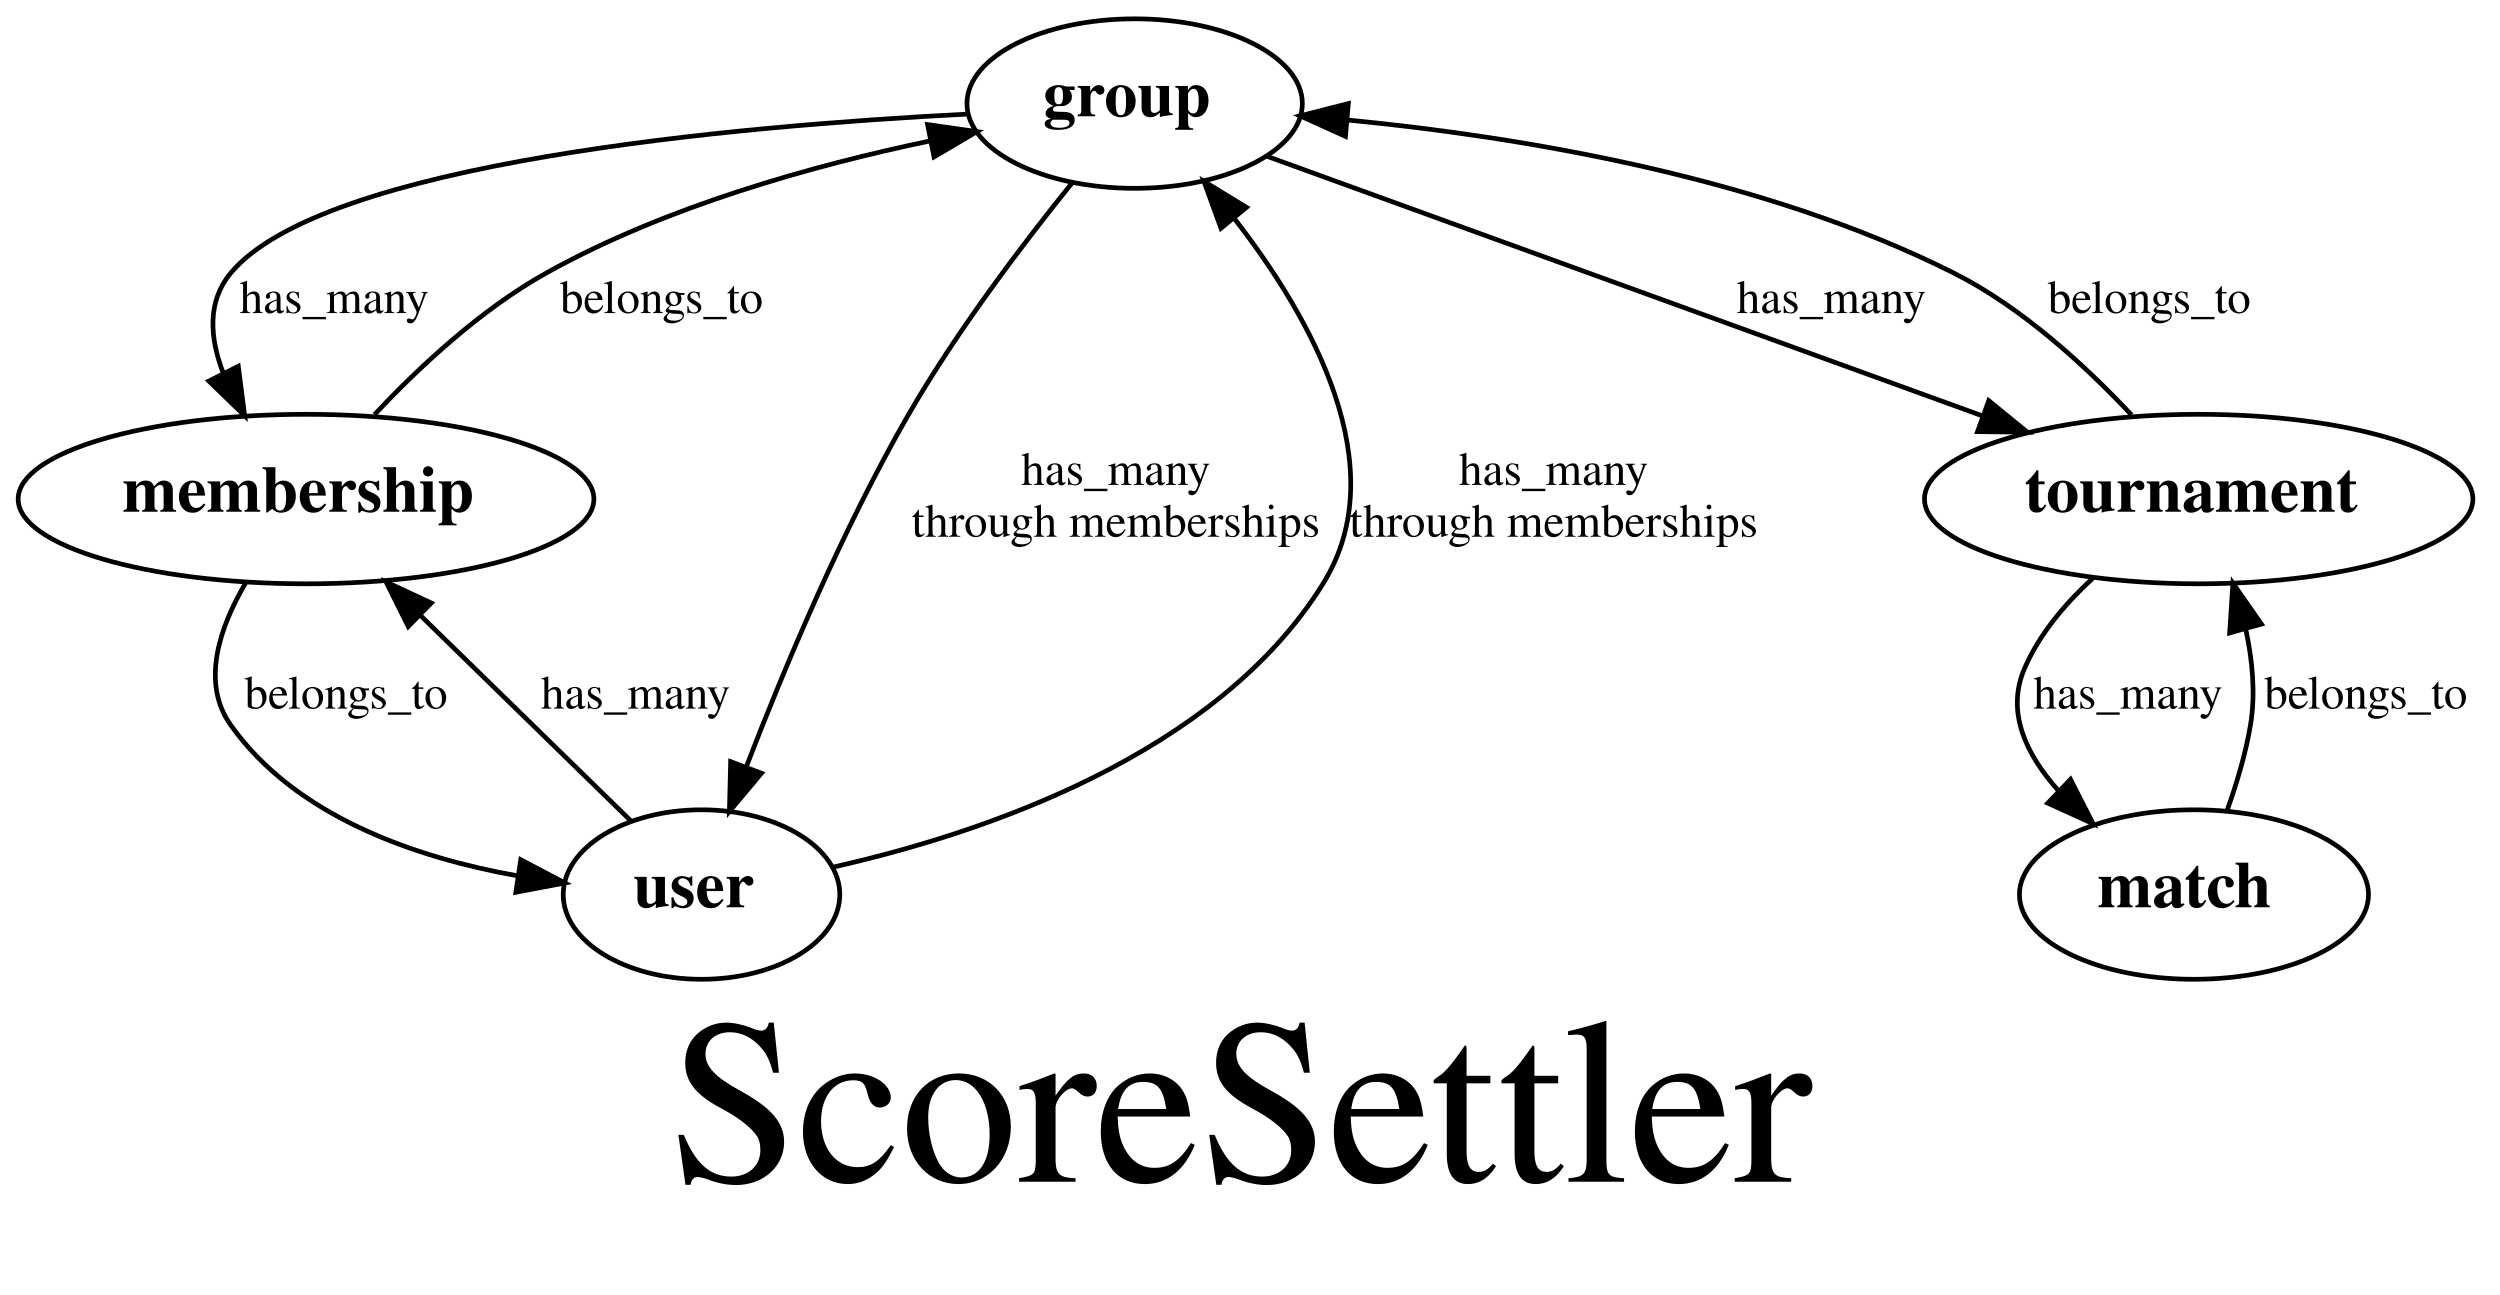
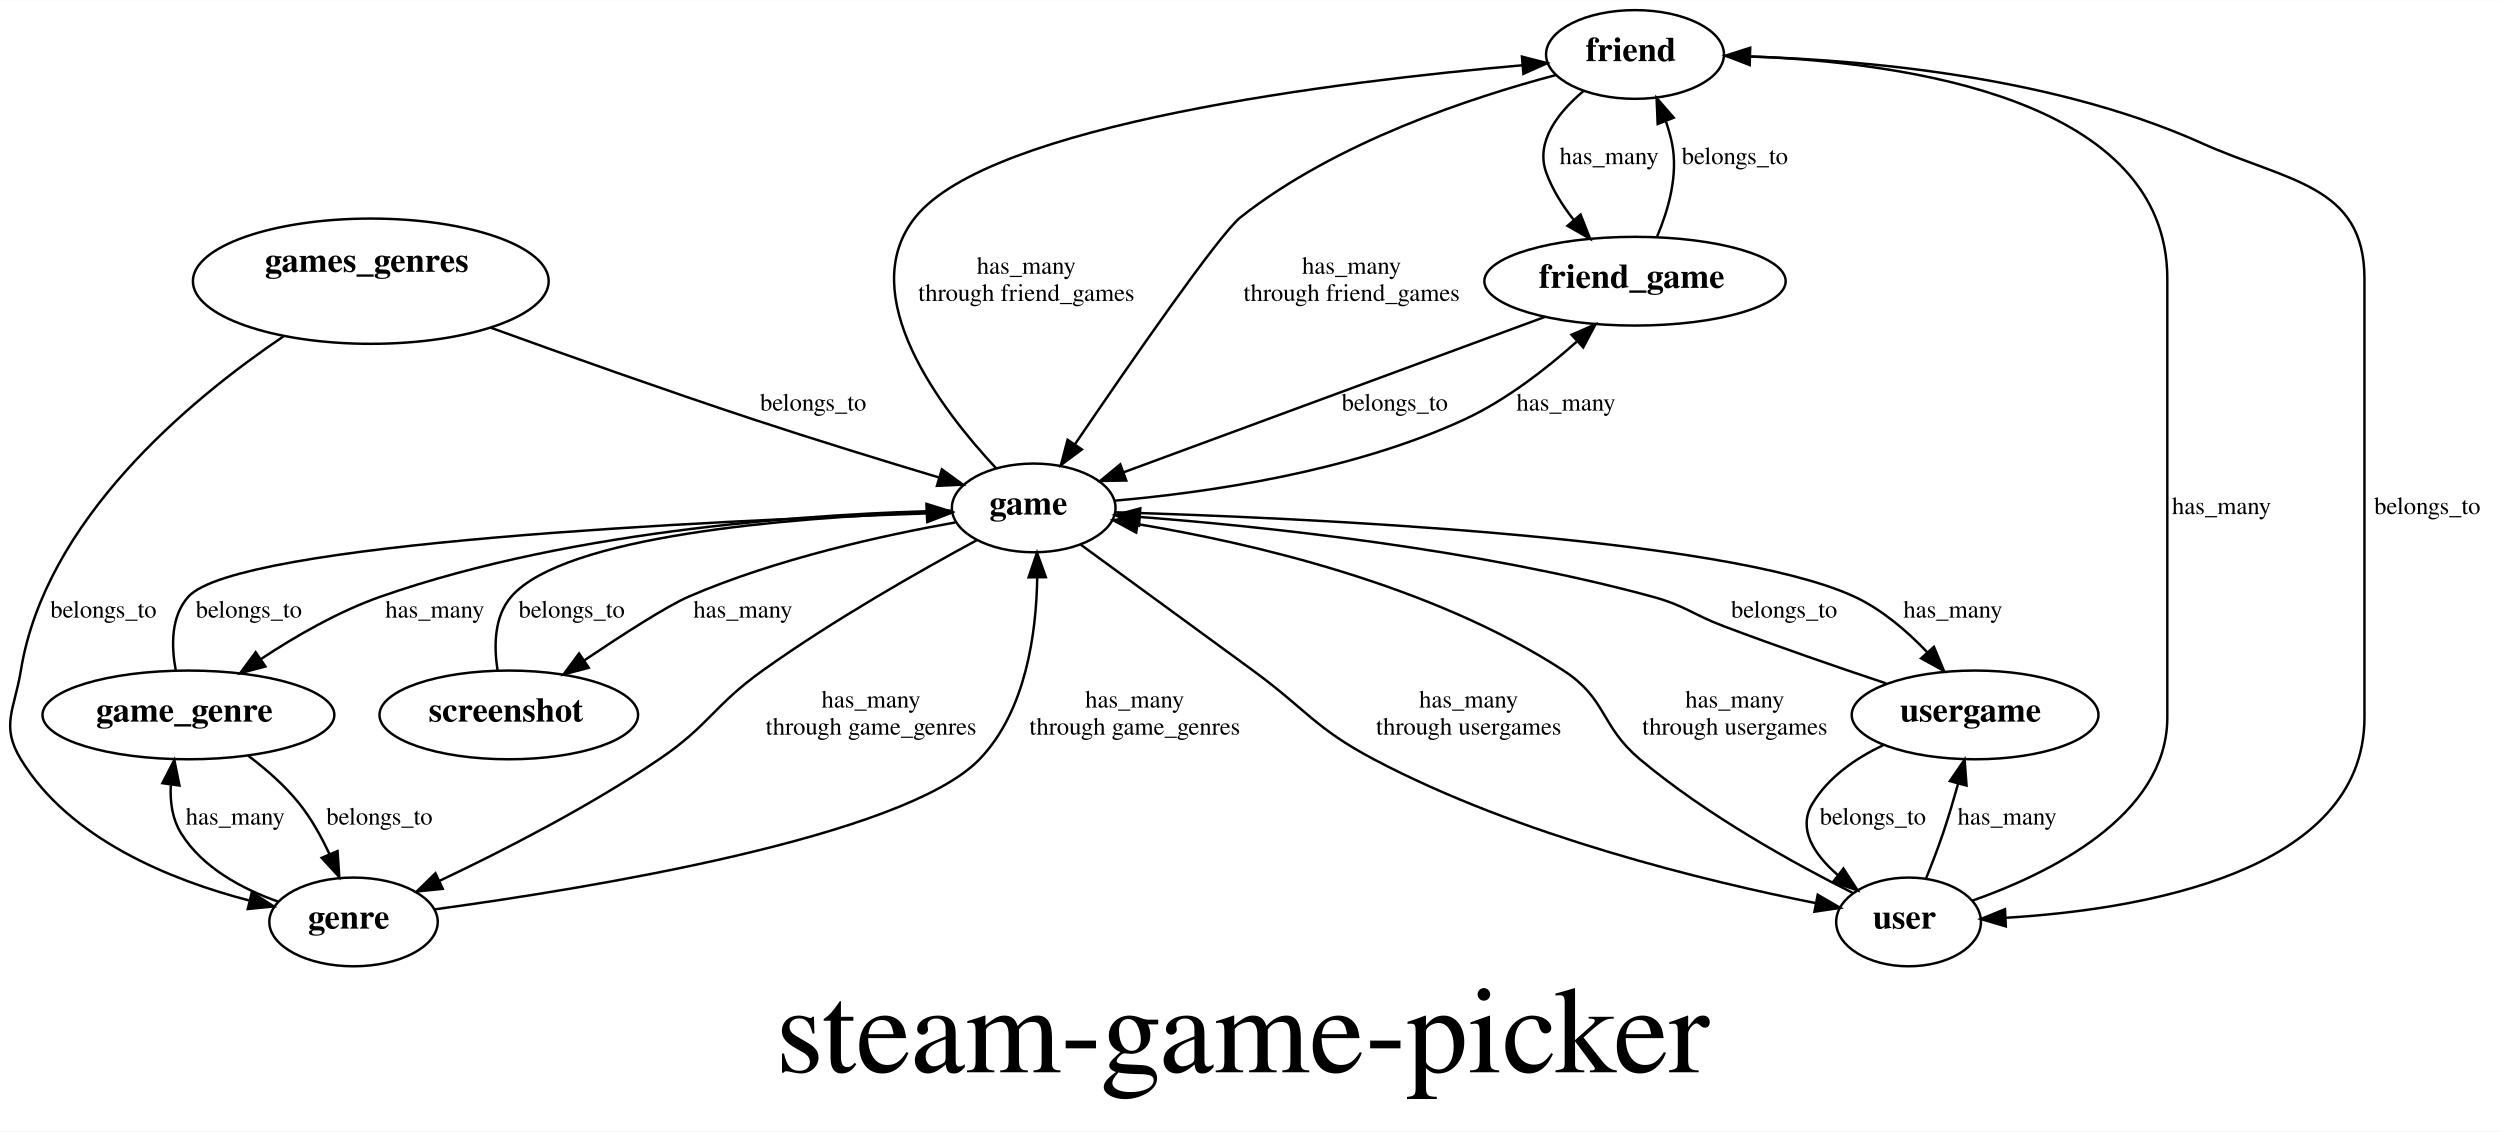
- <svg xmlns="http://www.w3.org/2000/svg" width="531pt" height="275pt" viewBox="0.00 0.00 531.00 275.00">
-   <g id="graph0" class="graph" transform="scale(1 1) rotate(0) translate(4 271)">
-     <polygon fill="white" stroke="none" points="-4,4 -4,-271 527,-271 527,4 -4,4" />
-     <text text-anchor="start" x="134" y="-20" font-family="Times,serif" font-size="14.00"> </text>
-     <text text-anchor="start" x="138" y="-20" font-family="Times,serif" font-size="50.00">ScoreSettler</text>
-     <text text-anchor="start" x="385" y="-20" font-family="Times,serif" font-size="14.00"> </text>
+ <svg xmlns="http://www.w3.org/2000/svg" width="1014pt" height="459pt" viewBox="0.00 0.00 1014.46 459.00">
+   <g id="graph0" class="graph" transform="scale(1 1) rotate(0) translate(4 455)">
+     <polygon fill="white" stroke="none" points="-4,4 -4,-455 1010.46,-455 1010.46,4 -4,4" />
+     <text text-anchor="start" x="306.73" y="-20" font-family="Times,serif" font-size="14.00"> </text>
+     <text text-anchor="start" x="310.73" y="-20" font-family="Times,serif" font-size="50.00">steam-game-picker</text>
+     <text text-anchor="start" x="695.73" y="-20" font-family="Times,serif" font-size="14.00"> </text>
    <g id="node1" class="node">
-       <ellipse fill="white" stroke="black" cx="237" cy="-249" rx="35.619" ry="18" />
-       <text text-anchor="start" x="217.5" y="-246.3" font-family="Times,serif" font-weight="bold" font-size="14.00">group</text>
-       <text text-anchor="start" x="252.5" y="-246.3" font-family="Times,serif" font-size="14.00"> </text>
+       <ellipse fill="white" stroke="black" cx="659.46" cy="-433" rx="36.096" ry="18" />
+       <text text-anchor="start" x="639.46" y="-430.3" font-family="Times,serif" font-weight="bold" font-size="14.00">friend</text>
+       <text text-anchor="start" x="675.46" y="-430.3" font-family="Times,serif" font-size="14.00"> </text>
+     </g>
+     <g id="node2" class="node">
+       <ellipse fill="white" stroke="black" cx="659.46" cy="-341" rx="61.142" ry="18" />
+       <text text-anchor="start" x="620.46" y="-338.3" font-family="Times,serif" font-weight="bold" font-size="14.00">friend_game</text>
+       <text text-anchor="start" x="694.46" y="-338.3" font-family="Times,serif" font-size="14.00"> </text>
+     </g>
+     <g id="edge3" class="edge">
+       <path fill="none" stroke="black" d="M638.566,-418.178C628.252,-409.482 618.897,-397.559 623.46,-385 625.917,-378.237 629.956,-371.795 634.459,-366.052" />
+       <polygon fill="black" stroke="black" points="637.368,-368.039 641.257,-358.183 632.071,-363.462 637.368,-368.039" />
+       <text text-anchor="middle" x="648.96" y="-388.5" font-family="Times,serif" font-size="10.00">has_many    </text>
    </g>
    <g id="node3" class="node">
-       <ellipse fill="white" stroke="black" cx="61" cy="-165" rx="61.142" ry="18" />
-       <text text-anchor="start" x="22" y="-162.3" font-family="Times,serif" font-weight="bold" font-size="14.00">membership</text>
-       <text text-anchor="start" x="96" y="-162.3" font-family="Times,serif" font-size="14.00"> </text>
+       <ellipse fill="white" stroke="black" cx="415.46" cy="-249" rx="33.199" ry="18" />
+       <text text-anchor="start" x="397.46" y="-246.3" font-family="Times,serif" font-weight="bold" font-size="14.00">game</text>
+       <text text-anchor="start" x="429.46" y="-246.3" font-family="Times,serif" font-size="14.00"> </text>
+     </g>
+     <g id="edge2" class="edge">
+       <path fill="none" stroke="black" d="M627.288,-424.635C592.891,-415.54 538.093,-397.419 499.46,-367 490.795,-360.178 454.182,-307.197 432.255,-274.914" />
+       <polygon fill="black" stroke="black" points="435.002,-272.729 426.495,-266.414 429.207,-276.656 435.002,-272.729" />
+       <text text-anchor="middle" x="544.46" y="-344" font-family="Times,serif" font-size="10.00">has_many    </text>
+       <text text-anchor="middle" x="544.46" y="-333" font-family="Times,serif" font-size="10.00">through friend_games</text>
+     </g>
+     <g id="node8" class="node">
+       <ellipse fill="white" stroke="black" cx="770.46" cy="-81" rx="29.372" ry="18" />
+       <text text-anchor="start" x="755.96" y="-78.3" font-family="Times,serif" font-weight="bold" font-size="14.00">user</text>
+       <text text-anchor="start" x="780.96" y="-78.3" font-family="Times,serif" font-size="14.00"> </text>
    </g>
    <g id="edge1" class="edge">
-       <path fill="none" stroke="black" d="M201.862,-246.79C152.004,-244.25 64.588,-236.482 45,-213 39.953,-206.95 40.55,-199.228 43.404,-191.8" />
-       <polygon fill="black" stroke="black" points="46.615,-193.204 47.971,-182.696 40.359,-190.065 46.615,-193.204" />
-       <text text-anchor="middle" x="67" y="-204.5" font-family="Times,serif" font-size="10.00">has_many </text>
+       <path fill="none" stroke="black" d="M695.814,-432.398C742.627,-431.612 825.556,-425.759 889.46,-397 924.28,-381.33 955.46,-380.183 955.46,-342 955.46,-342 955.46,-342 955.46,-164 955.46,-100.796 864.095,-85.929 809.779,-82.675" />
+       <polygon fill="black" stroke="black" points="809.934,-79.178 799.774,-82.181 809.589,-86.17 809.934,-79.178" />
+       <text text-anchor="middle" x="980.96" y="-246.5" font-family="Times,serif" font-size="10.00">belongs_to  </text>
+     </g>
+     <g id="edge4" class="edge">
+       <path fill="none" stroke="black" d="M668.457,-359.204C673.017,-369.979 677.087,-384.202 674.46,-397 673.862,-399.914 673.01,-402.885 672.013,-405.803" />
+       <polygon fill="black" stroke="black" points="668.656,-404.774 668.218,-415.36 675.162,-407.357 668.656,-404.774" />
+       <text text-anchor="middle" x="699.96" y="-388.5" font-family="Times,serif" font-size="10.00">belongs_to </text>
+     </g>
+     <g id="edge5" class="edge">
+       <path fill="none" stroke="black" d="M622.931,-326.526C576.856,-309.531 498.096,-280.481 452.011,-263.482" />
+       <polygon fill="black" stroke="black" points="453.013,-260.121 442.42,-259.944 450.591,-266.689 453.013,-260.121" />
+       <text text-anchor="middle" x="561.96" y="-288.5" font-family="Times,serif" font-size="10.00">belongs_to </text>
+     </g>
+     <g id="edge11" class="edge">
+       <path fill="none" stroke="black" d="M400.208,-265.08C378.041,-288.829 342.187,-335.483 367.46,-367 397.831,-404.875 539.576,-422.097 613.825,-428.631" />
+       <polygon fill="black" stroke="black" points="613.574,-432.122 623.835,-429.483 614.168,-425.148 613.574,-432.122" />
+       <text text-anchor="middle" x="412.46" y="-344" font-family="Times,serif" font-size="10.00">has_many </text>
+       <text text-anchor="middle" x="412.46" y="-333" font-family="Times,serif" font-size="10.00">through friend_games</text>
+     </g>
+     <g id="edge12" class="edge">
+       <path fill="none" stroke="black" d="M448.504,-251.954C484.804,-255.138 544.102,-263.448 590.46,-285 607.097,-292.735 623.269,-305.27 635.77,-316.421" />
+       <polygon fill="black" stroke="black" points="633.701,-319.274 643.423,-323.485 638.449,-314.131 633.701,-319.274" />
+       <text text-anchor="middle" x="631.46" y="-288.5" font-family="Times,serif" font-size="10.00">has_many </text>
    </g>
    <g id="node4" class="node">
-       <ellipse fill="white" stroke="black" cx="463" cy="-165" rx="58.242" ry="18" />
-       <text text-anchor="start" x="426" y="-162.3" font-family="Times,serif" font-weight="bold" font-size="14.00">tournament</text>
-       <text text-anchor="start" x="496" y="-162.3" font-family="Times,serif" font-size="14.00"> </text>
+       <ellipse fill="white" stroke="black" cx="72.46" cy="-165" rx="59.217" ry="18" />
+       <text text-anchor="start" x="34.96" y="-162.3" font-family="Times,serif" font-weight="bold" font-size="14.00">game_genre</text>
+       <text text-anchor="start" x="105.96" y="-162.3" font-family="Times,serif" font-size="14.00"> </text>
    </g>
-     <g id="edge3" class="edge">
-       <path fill="none" stroke="black" d="M265.166,-237.78C303.198,-223.981 371.444,-199.219 416.981,-182.697" />
-       <polygon fill="black" stroke="black" points="418.411,-185.902 426.618,-179.201 416.023,-179.321 418.411,-185.902" />
-       <text text-anchor="middle" x="385" y="-204.5" font-family="Times,serif" font-size="10.00">has_many </text>
+     <g id="edge7" class="edge">
+       <path fill="none" stroke="black" d="M381.815,-247.914C330.484,-246.827 230.174,-240.912 150.46,-213 133.284,-206.986 115.784,-196.877 101.724,-187.573" />
+       <polygon fill="black" stroke="black" points="103.681,-184.671 93.448,-181.927 99.736,-190.454 103.681,-184.671" />
+       <text text-anchor="middle" x="172.46" y="-204.5" font-family="Times,serif" font-size="10.00">has_many </text>
+     </g>
+     <g id="node6" class="node">
+       <ellipse fill="white" stroke="black" cx="139.46" cy="-81" rx="34.171" ry="18" />
+       <text text-anchor="start" x="120.96" y="-78.3" font-family="Times,serif" font-weight="bold" font-size="14.00">genre</text>
+       <text text-anchor="start" x="153.96" y="-78.3" font-family="Times,serif" font-size="14.00"> </text>
+     </g>
+     <g id="edge8" class="edge">
+       <path fill="none" stroke="black" d="M392.403,-235.917C369.628,-223.629 334.141,-203.526 305.46,-183 285.467,-168.692 283.81,-160.795 263.46,-147 234.916,-127.651 199.925,-109.784 174.4,-97.7" />
+       <polygon fill="black" stroke="black" points="175.655,-94.423 165.114,-93.361 172.692,-100.765 175.655,-94.423" />
+       <text text-anchor="middle" x="349.46" y="-168" font-family="Times,serif" font-size="10.00">has_many </text>
+       <text text-anchor="middle" x="349.46" y="-157" font-family="Times,serif" font-size="10.00">through game_genres</text>
+     </g>
+     <g id="node7" class="node">
+       <ellipse fill="white" stroke="black" cx="202.46" cy="-165" rx="52.468" ry="18" />
+       <text text-anchor="start" x="169.96" y="-162.3" font-family="Times,serif" font-weight="bold" font-size="14.00">screenshot</text>
+       <text text-anchor="start" x="230.96" y="-162.3" font-family="Times,serif" font-size="14.00"> </text>
+     </g>
+     <g id="edge6" class="edge">
+       <path fill="none" stroke="black" d="M383.64,-243.108C354.621,-237.941 310.983,-228.376 275.46,-213 266.765,-209.236 249.004,-197.834 233.18,-187.204" />
+       <polygon fill="black" stroke="black" points="234.899,-184.141 224.657,-181.431 230.973,-189.937 234.899,-184.141" />
+       <text text-anchor="middle" x="297.46" y="-204.5" font-family="Times,serif" font-size="10.00">has_many </text>
+     </g>
+     <g id="edge9" class="edge">
+       <path fill="none" stroke="black" d="M434.569,-234.068C452.599,-220.917 480.381,-200.638 504.46,-183 526.26,-167.031 529.571,-159.634 553.46,-147 612.321,-115.871 688.243,-97.486 732.912,-88.604" />
+       <polygon fill="black" stroke="black" points="733.605,-92.035 742.758,-86.7 732.276,-85.162 733.605,-92.035" />
+       <text text-anchor="middle" x="591.96" y="-168" font-family="Times,serif" font-size="10.00">has_many </text>
+       <text text-anchor="middle" x="591.96" y="-157" font-family="Times,serif" font-size="10.00">through usergames</text>
+     </g>
+     <g id="node9" class="node">
+       <ellipse fill="white" stroke="black" cx="797.46" cy="-165" rx="50.068" ry="18" />
+       <text text-anchor="start" x="766.96" y="-162.3" font-family="Times,serif" font-weight="bold" font-size="14.00">usergame</text>
+       <text text-anchor="start" x="823.96" y="-162.3" font-family="Times,serif" font-size="14.00"> </text>
+     </g>
+     <g id="edge10" class="edge">
+       <path fill="none" stroke="black" d="M448.723,-247.222C522.145,-245.072 695.734,-237.478 748.46,-213 759.593,-207.832 769.775,-199.092 777.939,-190.542" />
+       <polygon fill="black" stroke="black" points="780.767,-192.631 784.839,-182.85 775.556,-187.957 780.767,-192.631" />
+       <text text-anchor="middle" x="788.46" y="-204.5" font-family="Times,serif" font-size="10.00">has_many </text>
+     </g>
+     <g id="edge13" class="edge">
+       <path fill="none" stroke="black" d="M67.293,-183.228C65.461,-193.131 65.35,-205.128 72.46,-213 92.194,-234.85 284.2,-243.788 372.018,-246.755" />
+       <polygon fill="black" stroke="black" points="372.084,-250.259 382.193,-247.087 372.312,-243.262 372.084,-250.259" />
+       <text text-anchor="middle" x="96.96" y="-204.5" font-family="Times,serif" font-size="10.00">belongs_to </text>
+     </g>
+     <g id="edge14" class="edge">
+       <path fill="none" stroke="black" d="M96.74,-148.426C104.046,-142.921 111.655,-136.27 117.46,-129 122.329,-122.901 126.422,-115.548 129.707,-108.488" />
+       <polygon fill="black" stroke="black" points="132.97,-109.759 133.681,-99.188 126.533,-107.008 132.97,-109.759" />
+       <text text-anchor="middle" x="149.96" y="-120.5" font-family="Times,serif" font-size="10.00">belongs_to </text>
    </g>
    <g id="node5" class="node">
-       <ellipse fill="white" stroke="black" cx="145" cy="-81" rx="29.372" ry="18" />
-       <text text-anchor="start" x="130.5" y="-78.3" font-family="Times,serif" font-weight="bold" font-size="14.00">user</text>
-       <text text-anchor="start" x="155.5" y="-78.3" font-family="Times,serif" font-size="14.00"> </text>
+       <ellipse fill="white" stroke="black" cx="146.46" cy="-341" rx="72.187" ry="25.412" />
+       <text text-anchor="start" x="103.46" y="-344.8" font-family="Times,serif" font-weight="bold" font-size="14.00">games_genres</text>
+       <text text-anchor="start" x="185.46" y="-344.8" font-family="Times,serif" font-size="14.00"> </text>
+       <text text-anchor="start" x="144.46" y="-330.8" font-family="Times,serif" font-size="14.00"> </text>
    </g>
-     <g id="edge2" class="edge">
-       <path fill="none" stroke="black" d="M223.7,-232.136C213.411,-219.386 199.238,-200.739 189,-183 174.95,-158.657 162.532,-128.98 154.501,-108.115" />
-       <polygon fill="black" stroke="black" points="157.731,-106.76 150.924,-98.641 151.183,-109.233 157.731,-106.76" />
-       <text text-anchor="middle" x="233" y="-168" font-family="Times,serif" font-size="10.00">has_many </text>
-       <text text-anchor="middle" x="233" y="-157" font-family="Times,serif" font-size="10.00">through memberships</text>
+     <g id="edge15" class="edge">
+       <path fill="none" stroke="black" d="M195.141,-322.119C225.584,-311.089 265.676,-296.836 301.46,-285 326.517,-276.712 354.887,-268 377.057,-261.341" />
+       <polygon fill="black" stroke="black" points="378.195,-264.653 386.773,-258.434 376.189,-257.947 378.195,-264.653" />
+       <text text-anchor="middle" x="325.96" y="-288.5" font-family="Times,serif" font-size="10.00">belongs_to </text>
    </g>
-     <g id="node2" class="node">
-       <ellipse fill="white" stroke="black" cx="462" cy="-81" rx="37.07" ry="18" />
-       <text text-anchor="start" x="441.5" y="-78.3" font-family="Times,serif" font-weight="bold" font-size="14.00">match</text>
-       <text text-anchor="start" x="478.5" y="-78.3" font-family="Times,serif" font-size="14.00"> </text>
+     <g id="edge16" class="edge">
+       <path fill="none" stroke="black" d="M111.164,-318.704C72.414,-292.515 14.35,-243.946 4.46,-183 1.897,-167.207 -3.858,-160.668 4.46,-147 24.229,-114.518 65.439,-97.937 97.158,-89.69" />
+       <polygon fill="black" stroke="black" points="98.183,-93.043 107.083,-87.295 96.541,-86.238 98.183,-93.043" />
+       <text text-anchor="middle" x="37.96" y="-204.5" font-family="Times,serif" font-size="10.00">belongs_to </text>
    </g>
-     <g id="edge4" class="edge">
-       <path fill="none" stroke="black" d="M469.015,-98.797C471.045,-104.475 472.986,-110.917 474,-117 475.103,-123.618 474.44,-130.694 473.008,-137.293" />
-       <polygon fill="black" stroke="black" points="469.578,-136.566 470.268,-147.138 476.321,-138.443 469.578,-136.566" />
-       <text text-anchor="middle" x="498.5" y="-120.5" font-family="Times,serif" font-size="10.00">belongs_to </text>
+     <g id="edge18" class="edge">
+       <path fill="none" stroke="black" d="M172.496,-86.128C234.084,-94.495 362.965,-115.385 393.46,-147 412.282,-166.513 416.551,-198.17 416.888,-220.841" />
+       <polygon fill="black" stroke="black" points="413.388,-220.821 416.794,-230.853 420.388,-220.886 413.388,-220.821" />
+       <text text-anchor="middle" x="456.46" y="-168" font-family="Times,serif" font-size="10.00">has_many </text>
+       <text text-anchor="middle" x="456.46" y="-157" font-family="Times,serif" font-size="10.00">through game_genres</text>
    </g>
-     <g id="edge6" class="edge">
-       <path fill="none" stroke="black" d="M75.535,-182.949C84.994,-193.004 98.12,-205.258 112,-213 137.255,-227.087 168.599,-235.846 193.581,-241.078" />
-       <polygon fill="black" stroke="black" points="193.023,-244.536 203.513,-243.045 194.383,-237.669 193.023,-244.536" />
-       <text text-anchor="middle" x="136.5" y="-204.5" font-family="Times,serif" font-size="10.00">belongs_to </text>
+     <g id="edge17" class="edge">
+       <path fill="none" stroke="black" d="M108.802,-89.267C94.214,-94.431 78.103,-103.015 69.46,-117 65.906,-122.751 64.96,-129.69 65.309,-136.45" />
+       <polygon fill="black" stroke="black" points="61.894,-137.304 66.735,-146.729 68.828,-136.343 61.894,-137.304" />
+       <text text-anchor="middle" x="91.46" y="-120.5" font-family="Times,serif" font-size="10.00">has_many </text>
    </g>
-     <g id="edge5" class="edge">
-       <path fill="none" stroke="black" d="M48.212,-147.249C42.616,-137.748 38.616,-125.998 45,-117 58.782,-97.574 84.208,-88.845 105.971,-84.962" />
-       <polygon fill="black" stroke="black" points="106.607,-88.406 115.975,-83.459 105.566,-81.484 106.607,-88.406" />
-       <text text-anchor="middle" x="69.5" y="-120.5" font-family="Times,serif" font-size="10.00">belongs_to </text>
+     <g id="edge19" class="edge">
+       <path fill="none" stroke="black" d="M197.897,-183.123C196.361,-192.988 196.51,-204.983 203.46,-213 224.866,-237.693 316.274,-244.98 371.838,-247.121" />
+       <polygon fill="black" stroke="black" points="371.992,-250.628 382.106,-247.473 372.233,-243.632 371.992,-250.628" />
+       <text text-anchor="middle" x="227.96" y="-204.5" font-family="Times,serif" font-size="10.00">belongs_to </text>
    </g>
-     <g id="edge7" class="edge">
-       <path fill="none" stroke="black" d="M448.749,-182.85C439.127,-193.129 425.562,-205.663 411,-213 370.426,-233.443 318.869,-241.948 282.44,-245.485" />
-       <polygon fill="black" stroke="black" points="281.774,-242.03 272.12,-246.394 282.388,-249.003 281.774,-242.03" />
-       <text text-anchor="middle" x="452.5" y="-204.5" font-family="Times,serif" font-size="10.00">belongs_to </text>
+     <g id="edge22" class="edge">
+       <path fill="none" stroke="black" d="M796.146,-89.556C827.231,-100.471 875.46,-123.87 875.46,-164 875.46,-342 875.46,-342 875.46,-342 875.46,-414.732 769.817,-429.752 706.293,-432.209" />
+       <polygon fill="black" stroke="black" points="705.993,-428.716 696.101,-432.511 706.2,-435.713 705.993,-428.716" />
+       <text text-anchor="middle" x="897.46" y="-246.5" font-family="Times,serif" font-size="10.00">has_many </text>
    </g>
-     <g id="edge8" class="edge">
-       <path fill="none" stroke="black" d="M440.474,-148.156C434.655,-142.805 429.147,-136.309 426,-129 422.037,-119.796 426.314,-110.785 433.13,-103.155" />
-       <polygon fill="black" stroke="black" points="435.773,-105.471 440.582,-96.03 430.935,-100.412 435.773,-105.471" />
-       <text text-anchor="middle" x="448" y="-120.5" font-family="Times,serif" font-size="10.00">has_many </text>
+     <g id="edge20" class="edge">
+       <path fill="none" stroke="black" d="M747.789,-92.782C724.729,-104.354 688.618,-124.18 661.46,-147 645.294,-160.583 648.159,-171.486 630.46,-183 576.784,-217.917 503.507,-234.784 457.859,-242.39" />
+       <polygon fill="black" stroke="black" points="457.044,-238.976 447.718,-244.003 458.143,-245.889 457.044,-238.976" />
+       <text text-anchor="middle" x="699.96" y="-168" font-family="Times,serif" font-size="10.00">has_many </text>
+       <text text-anchor="middle" x="699.96" y="-157" font-family="Times,serif" font-size="10.00">through usergames</text>
    </g>
-     <g id="edge10" class="edge">
-       <path fill="none" stroke="black" d="M172.751,-86.782C204.269,-93.858 254.26,-110.455 277,-147 292.393,-171.739 274.64,-203.402 258.14,-224.623" />
-       <polygon fill="black" stroke="black" points="255.336,-222.523 251.716,-232.481 260.755,-226.954 255.336,-222.523" />
-       <text text-anchor="middle" x="326" y="-168" font-family="Times,serif" font-size="10.00">has_many </text>
-       <text text-anchor="middle" x="326" y="-157" font-family="Times,serif" font-size="10.00">through memberships</text>
+     <g id="edge21" class="edge">
+       <path fill="none" stroke="black" d="M777.534,-98.595C779.879,-104.369 782.411,-110.923 784.46,-117 786.625,-123.423 788.708,-130.425 790.547,-137.017" />
+       <polygon fill="black" stroke="black" points="787.229,-138.152 793.215,-146.894 793.987,-136.327 787.229,-138.152" />
+       <text text-anchor="middle" x="810.46" y="-120.5" font-family="Times,serif" font-size="10.00">has_many </text>
    </g>
-     <g id="edge9" class="edge">
-       <path fill="none" stroke="black" d="M129.998,-96.645C117.565,-108.782 99.654,-126.266 85.197,-140.379" />
-       <polygon fill="black" stroke="black" points="82.71,-137.916 77.999,-147.406 87.599,-142.925 82.71,-137.916" />
-       <text text-anchor="middle" x="131" y="-120.5" font-family="Times,serif" font-size="10.00">has_many </text>
+     <g id="edge24" class="edge">
+       <path fill="none" stroke="black" d="M761.39,-177.772C741.785,-184.322 717.175,-192.791 695.46,-201 682.412,-205.933 679.92,-209.341 666.46,-213 595.112,-232.397 509.277,-241.41 458.719,-245.313" />
+       <polygon fill="black" stroke="black" points="458.198,-241.842 448.484,-246.071 458.715,-248.823 458.198,-241.842" />
+       <text text-anchor="middle" x="719.96" y="-204.5" font-family="Times,serif" font-size="10.00">belongs_to </text>
+     </g>
+     <g id="edge23" class="edge">
+       <path fill="none" stroke="black" d="M760.211,-152.743C748.992,-147.416 737.945,-139.78 731.46,-129 725.292,-118.748 732.138,-108.403 741.724,-100.038" />
+       <polygon fill="black" stroke="black" points="744.031,-102.678 749.803,-93.794 739.75,-97.14 744.031,-102.678" />
+       <text text-anchor="middle" x="755.96" y="-120.5" font-family="Times,serif" font-size="10.00">belongs_to </text>
    </g>
  </g>
</svg>
